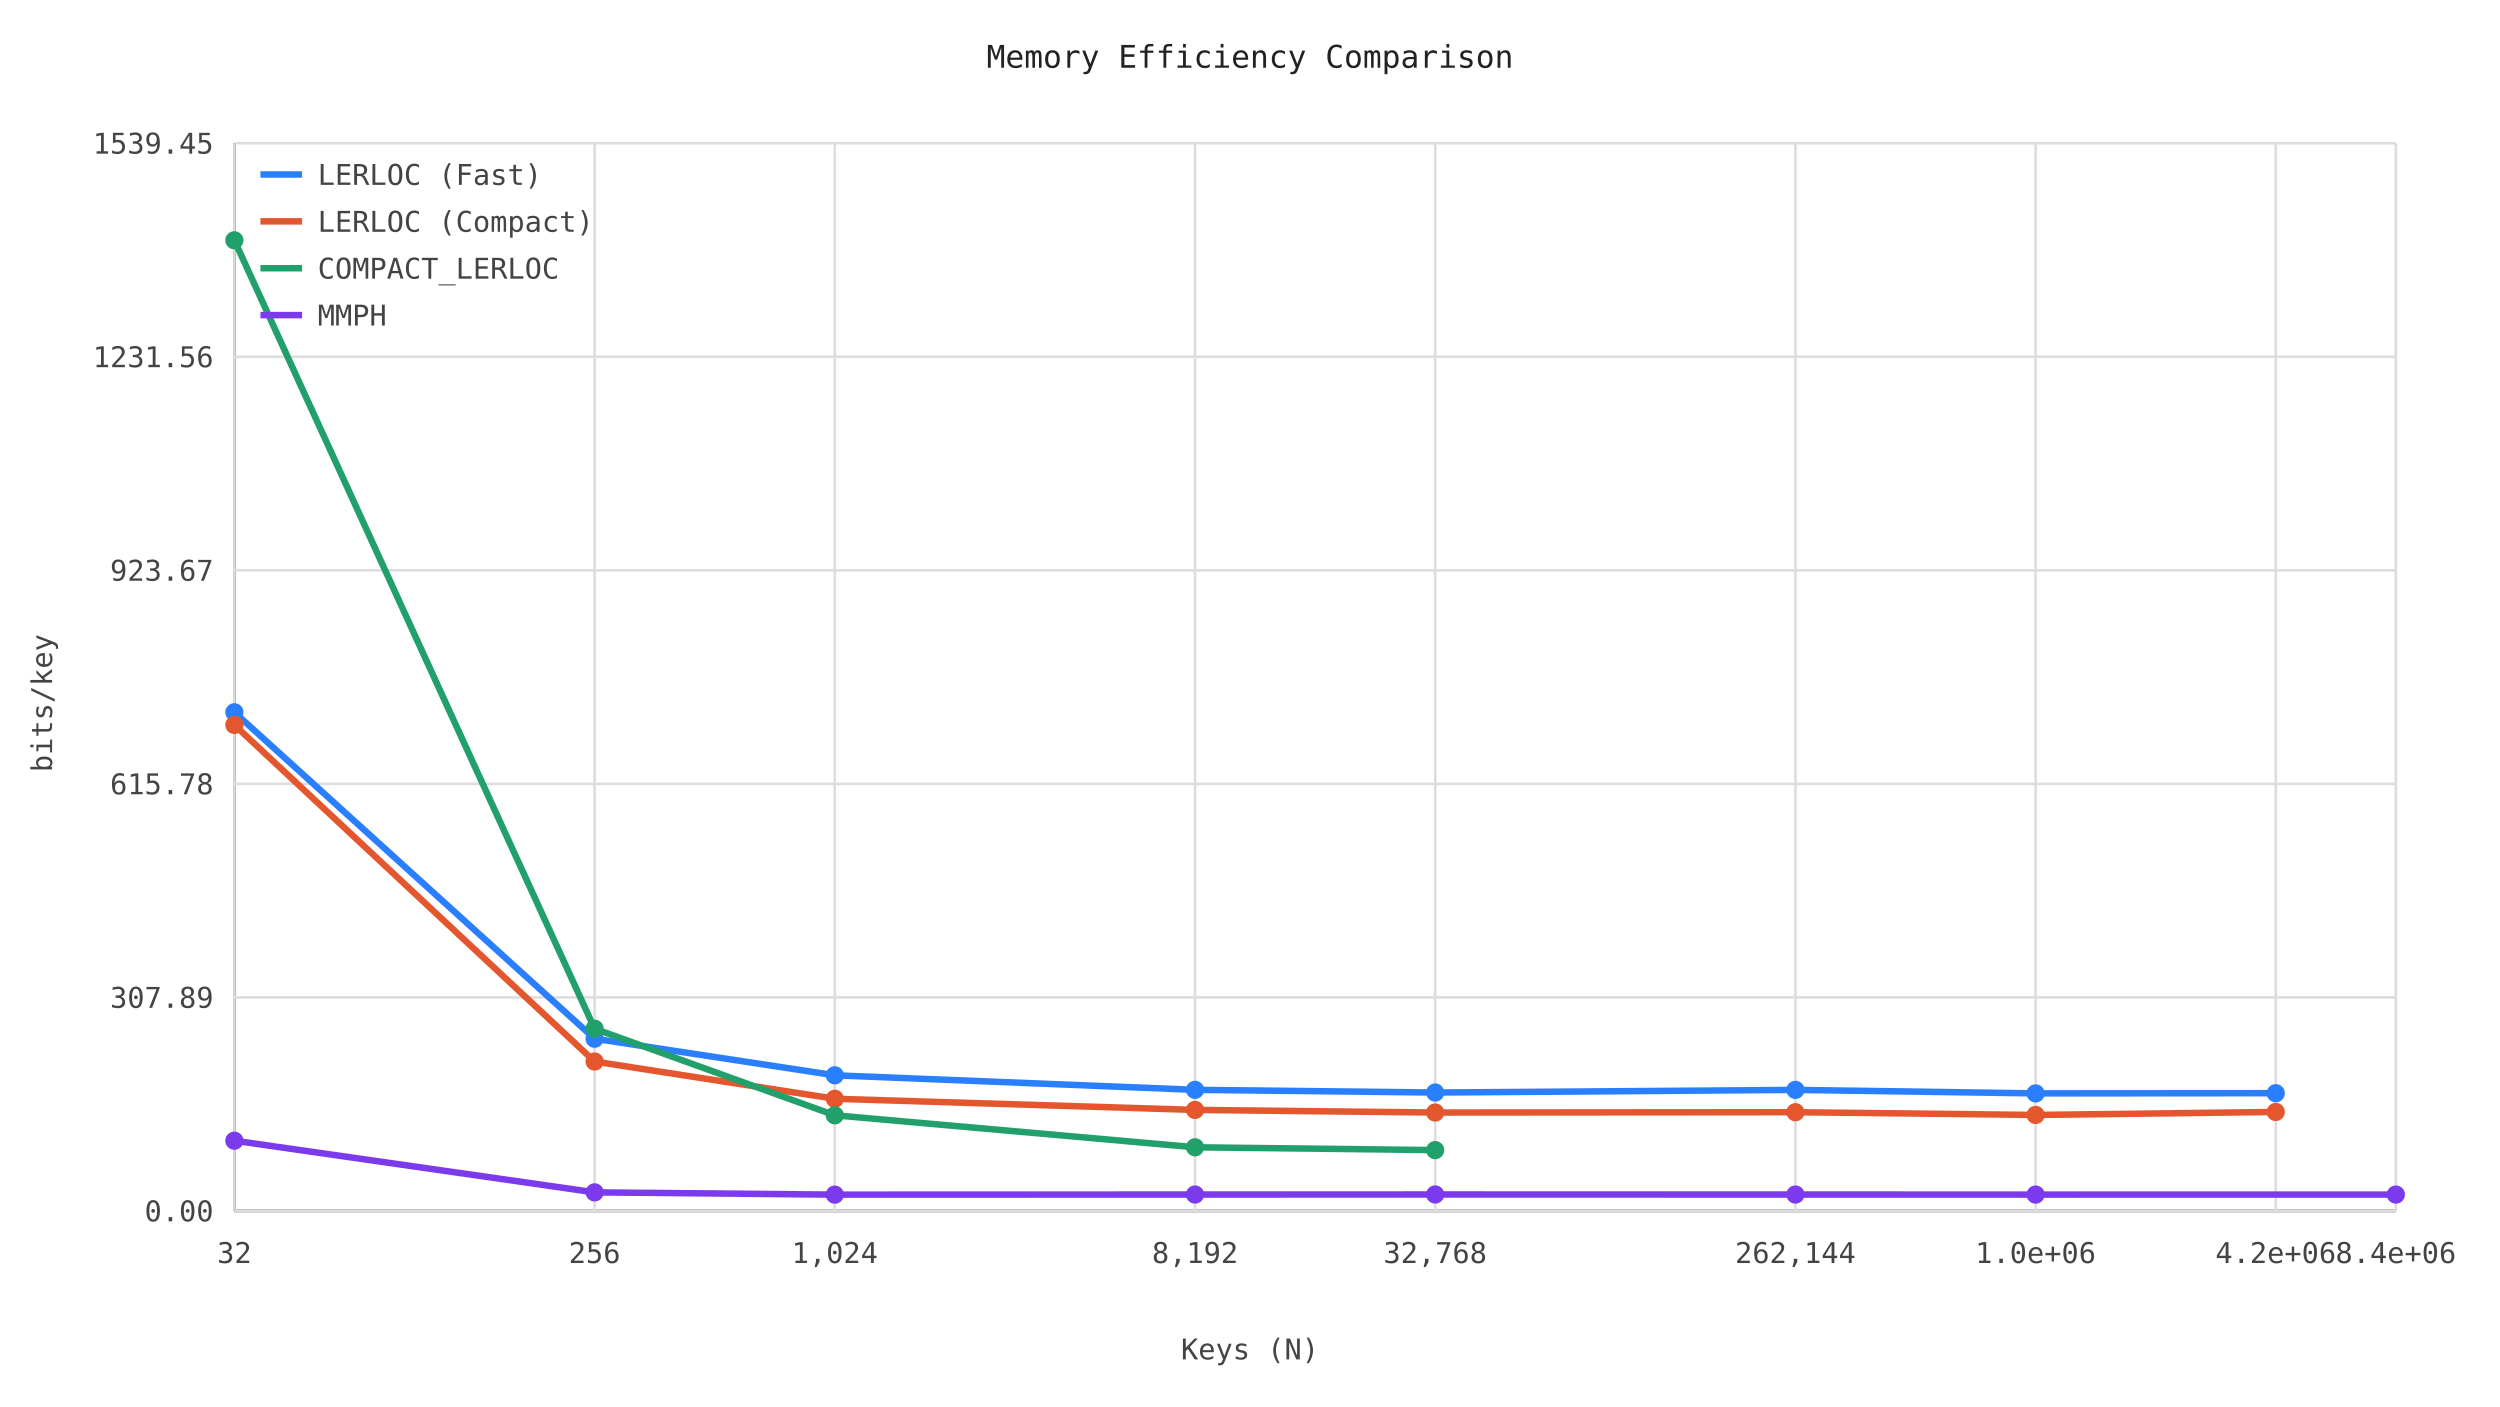
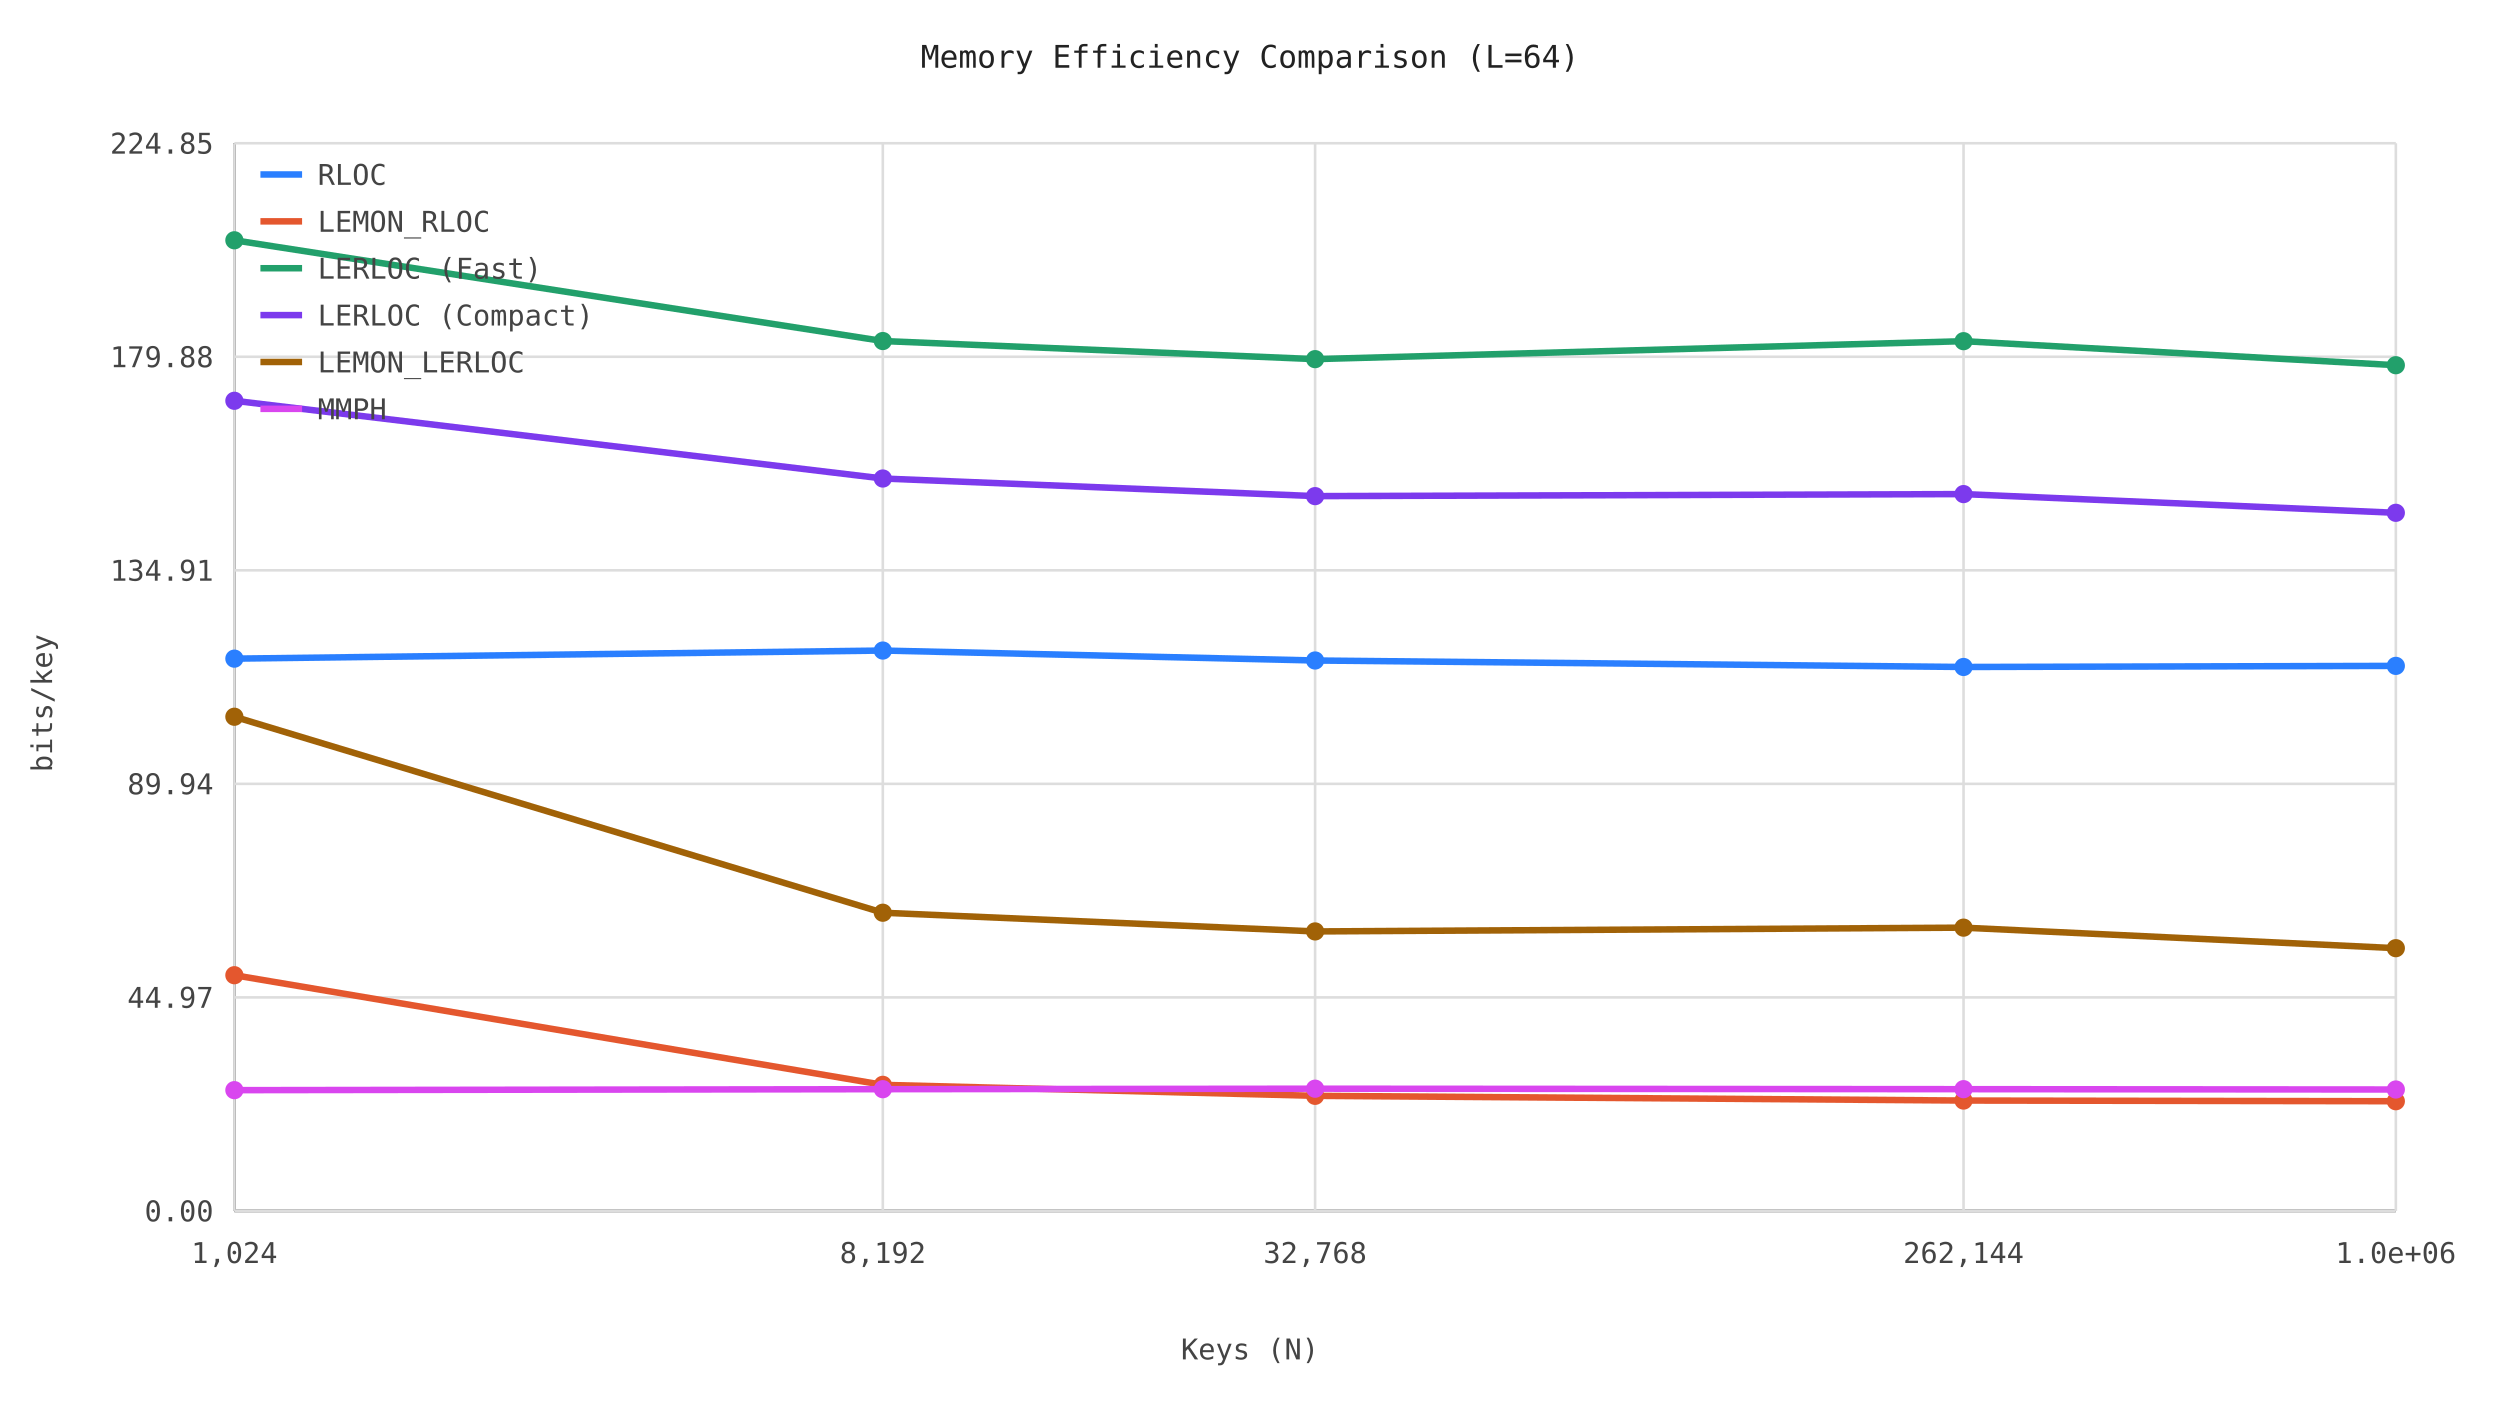
<svg xmlns="http://www.w3.org/2000/svg" width="960.0" height="540.0" viewBox="0 0 960.0 540.0">
  <style>text{font-family:Menlo,Monaco,monospace;font-size:12px;fill:#222} .axis{stroke:#333;stroke-width:1} .grid{stroke:#ddd;stroke-width:1} .label{font-size:11px;fill:#444}</style>
-   <text x="480.0" y="26" text-anchor="middle">Memory Efficiency Comparison</text>
+   <text x="480.0" y="26" text-anchor="middle">Memory Efficiency Comparison (L=64)</text>
  <line class="axis" x1="90.0" y1="465.0" x2="920.0" y2="465.0" />
  <line class="axis" x1="90.0" y1="55.0" x2="90.0" y2="465.0" />
  <line class="grid" x1="90.0" y1="465.00" x2="920.0" y2="465.00" />
  <text class="label" x="82.0" y="469.00" text-anchor="end">0.00</text>
  <line class="grid" x1="90.0" y1="383.00" x2="920.0" y2="383.00" />
-   <text class="label" x="82.0" y="387.00" text-anchor="end">307.89</text>
+   <text class="label" x="82.0" y="387.00" text-anchor="end">44.97</text>
  <line class="grid" x1="90.0" y1="301.00" x2="920.0" y2="301.00" />
-   <text class="label" x="82.0" y="305.00" text-anchor="end">615.78</text>
+   <text class="label" x="82.0" y="305.00" text-anchor="end">89.94</text>
  <line class="grid" x1="90.0" y1="219.00" x2="920.0" y2="219.00" />
-   <text class="label" x="82.0" y="223.00" text-anchor="end">923.67</text>
+   <text class="label" x="82.0" y="223.00" text-anchor="end">134.91</text>
  <line class="grid" x1="90.0" y1="137.00" x2="920.0" y2="137.00" />
-   <text class="label" x="82.0" y="141.00" text-anchor="end">1231.56</text>
+   <text class="label" x="82.0" y="141.00" text-anchor="end">179.88</text>
  <line class="grid" x1="90.0" y1="55.00" x2="920.0" y2="55.00" />
-   <text class="label" x="82.0" y="59.00" text-anchor="end">1539.45</text>
+   <text class="label" x="82.0" y="59.00" text-anchor="end">224.85</text>
  <line class="grid" x1="90.00" y1="55.0" x2="90.00" y2="465.0" />
-   <text class="label" x="90.00" y="485.0" text-anchor="middle">32</text>
-   <line class="grid" x1="228.33" y1="55.0" x2="228.33" y2="465.0" />
-   <text class="label" x="228.33" y="485.0" text-anchor="middle">256</text>
-   <line class="grid" x1="320.56" y1="55.0" x2="320.56" y2="465.0" />
-   <text class="label" x="320.56" y="485.0" text-anchor="middle">1,024</text>
-   <line class="grid" x1="458.89" y1="55.0" x2="458.89" y2="465.0" />
-   <text class="label" x="458.89" y="485.0" text-anchor="middle">8,192</text>
-   <line class="grid" x1="551.11" y1="55.0" x2="551.11" y2="465.0" />
-   <text class="label" x="551.11" y="485.0" text-anchor="middle">32,768</text>
-   <line class="grid" x1="689.44" y1="55.0" x2="689.44" y2="465.0" />
-   <text class="label" x="689.44" y="485.0" text-anchor="middle">262,144</text>
-   <line class="grid" x1="781.67" y1="55.0" x2="781.67" y2="465.0" />
-   <text class="label" x="781.67" y="485.0" text-anchor="middle">1.0e+06</text>
-   <line class="grid" x1="873.89" y1="55.0" x2="873.89" y2="465.0" />
-   <text class="label" x="873.89" y="485.0" text-anchor="middle">4.2e+06</text>
+   <text class="label" x="90.00" y="485.0" text-anchor="middle">1,024</text>
+   <line class="grid" x1="339.00" y1="55.0" x2="339.00" y2="465.0" />
+   <text class="label" x="339.00" y="485.0" text-anchor="middle">8,192</text>
+   <line class="grid" x1="505.00" y1="55.0" x2="505.00" y2="465.0" />
+   <text class="label" x="505.00" y="485.0" text-anchor="middle">32,768</text>
+   <line class="grid" x1="754.00" y1="55.0" x2="754.00" y2="465.0" />
+   <text class="label" x="754.00" y="485.0" text-anchor="middle">262,144</text>
  <line class="grid" x1="920.00" y1="55.0" x2="920.00" y2="465.0" />
-   <text class="label" x="920.00" y="485.0" text-anchor="middle">8.4e+06</text>
-   <polyline fill="none" stroke="#2a7fff" stroke-width="2.5" points="90.00,273.51 228.33,398.87 320.56,412.92 458.89,418.50 551.11,419.53 689.44,418.52 781.67,419.86 873.89,419.79" />
-   <circle cx="90.00" cy="273.51" r="3.5" fill="#2a7fff" />
-   <circle cx="228.33" cy="398.87" r="3.5" fill="#2a7fff" />
-   <circle cx="320.56" cy="412.92" r="3.5" fill="#2a7fff" />
-   <circle cx="458.89" cy="418.50" r="3.5" fill="#2a7fff" />
-   <circle cx="551.11" cy="419.53" r="3.5" fill="#2a7fff" />
-   <circle cx="689.44" cy="418.52" r="3.5" fill="#2a7fff" />
-   <circle cx="781.67" cy="419.86" r="3.5" fill="#2a7fff" />
-   <circle cx="873.89" cy="419.79" r="3.5" fill="#2a7fff" />
+   <text class="label" x="920.00" y="485.0" text-anchor="middle">1.0e+06</text>
+   <polyline fill="none" stroke="#2a7fff" stroke-width="2.5" points="90.00,252.92 339.00,249.81 505.00,253.63 754.00,256.12 920.00,255.70" />
+   <circle cx="90.00" cy="252.92" r="3.5" fill="#2a7fff" />
+   <circle cx="339.00" cy="249.81" r="3.5" fill="#2a7fff" />
+   <circle cx="505.00" cy="253.63" r="3.5" fill="#2a7fff" />
+   <circle cx="754.00" cy="256.12" r="3.5" fill="#2a7fff" />
+   <circle cx="920.00" cy="255.70" r="3.5" fill="#2a7fff" />
  <line x1="100.0" y1="67.0" x2="116.0" y2="67.0" stroke="#2a7fff" stroke-width="2.5" />
-   <text class="label" x="122.0" y="71.0">LERLOC (Fast)</text>
-   <polyline fill="none" stroke="#e4572e" stroke-width="2.5" points="90.00,278.37 228.33,407.63 320.56,421.93 458.89,426.21 551.11,427.21 689.44,427.09 781.67,428.14 873.89,426.99" />
-   <circle cx="90.00" cy="278.37" r="3.5" fill="#e4572e" />
-   <circle cx="228.33" cy="407.63" r="3.5" fill="#e4572e" />
-   <circle cx="320.56" cy="421.93" r="3.5" fill="#e4572e" />
-   <circle cx="458.89" cy="426.21" r="3.5" fill="#e4572e" />
-   <circle cx="551.11" cy="427.21" r="3.5" fill="#e4572e" />
-   <circle cx="689.44" cy="427.09" r="3.5" fill="#e4572e" />
-   <circle cx="781.67" cy="428.14" r="3.5" fill="#e4572e" />
-   <circle cx="873.89" cy="426.99" r="3.5" fill="#e4572e" />
+   <text class="label" x="122.0" y="71.0">RLOC</text>
+   <polyline fill="none" stroke="#e4572e" stroke-width="2.5" points="90.00,374.48 339.00,416.58 505.00,420.80 754.00,422.61 920.00,422.87" />
+   <circle cx="90.00" cy="374.48" r="3.5" fill="#e4572e" />
+   <circle cx="339.00" cy="416.58" r="3.5" fill="#e4572e" />
+   <circle cx="505.00" cy="420.80" r="3.5" fill="#e4572e" />
+   <circle cx="754.00" cy="422.61" r="3.5" fill="#e4572e" />
+   <circle cx="920.00" cy="422.87" r="3.5" fill="#e4572e" />
  <line x1="100.0" y1="85.0" x2="116.0" y2="85.0" stroke="#e4572e" stroke-width="2.5" />
-   <text class="label" x="122.0" y="89.0">LERLOC (Compact)</text>
-   <polyline fill="none" stroke="#22a06b" stroke-width="2.5" points="90.00,92.27 228.33,395.03 320.56,428.28 458.89,440.56 551.11,441.64" />
+   <text class="label" x="122.0" y="89.0">LEMON_RLOC</text>
+   <polyline fill="none" stroke="#22a06b" stroke-width="2.5" points="90.00,92.27 339.00,130.96 505.00,137.91 754.00,131.01 920.00,140.24" />
  <circle cx="90.00" cy="92.27" r="3.5" fill="#22a06b" />
-   <circle cx="228.33" cy="395.03" r="3.5" fill="#22a06b" />
-   <circle cx="320.56" cy="428.28" r="3.5" fill="#22a06b" />
-   <circle cx="458.89" cy="440.56" r="3.5" fill="#22a06b" />
-   <circle cx="551.11" cy="441.64" r="3.5" fill="#22a06b" />
+   <circle cx="339.00" cy="130.96" r="3.5" fill="#22a06b" />
+   <circle cx="505.00" cy="137.91" r="3.5" fill="#22a06b" />
+   <circle cx="754.00" cy="131.01" r="3.5" fill="#22a06b" />
+   <circle cx="920.00" cy="140.24" r="3.5" fill="#22a06b" />
  <line x1="100.0" y1="103.0" x2="116.0" y2="103.0" stroke="#22a06b" stroke-width="2.5" />
-   <text class="label" x="122.0" y="107.0">COMPACT_LERLOC</text>
-   <polyline fill="none" stroke="#7c3aed" stroke-width="2.5" points="90.00,438.03 228.33,457.87 320.56,458.74 458.89,458.70 551.11,458.68 689.44,458.70 781.67,458.72 920.00,458.71" />
-   <circle cx="90.00" cy="438.03" r="3.5" fill="#7c3aed" />
-   <circle cx="228.33" cy="457.87" r="3.5" fill="#7c3aed" />
-   <circle cx="320.56" cy="458.74" r="3.5" fill="#7c3aed" />
-   <circle cx="458.89" cy="458.70" r="3.5" fill="#7c3aed" />
-   <circle cx="551.11" cy="458.68" r="3.5" fill="#7c3aed" />
-   <circle cx="689.44" cy="458.70" r="3.5" fill="#7c3aed" />
-   <circle cx="781.67" cy="458.72" r="3.5" fill="#7c3aed" />
-   <circle cx="920.00" cy="458.71" r="3.5" fill="#7c3aed" />
+   <text class="label" x="122.0" y="107.0">LERLOC (Fast)</text>
+   <polyline fill="none" stroke="#7c3aed" stroke-width="2.5" points="90.00,153.90 339.00,183.75 505.00,190.51 754.00,189.73 920.00,196.92" />
+   <circle cx="90.00" cy="153.90" r="3.5" fill="#7c3aed" />
+   <circle cx="339.00" cy="183.75" r="3.5" fill="#7c3aed" />
+   <circle cx="505.00" cy="190.51" r="3.5" fill="#7c3aed" />
+   <circle cx="754.00" cy="189.73" r="3.5" fill="#7c3aed" />
+   <circle cx="920.00" cy="196.92" r="3.5" fill="#7c3aed" />
  <line x1="100.0" y1="121.0" x2="116.0" y2="121.0" stroke="#7c3aed" stroke-width="2.5" />
-   <text class="label" x="122.0" y="125.0">MMPH</text>
+   <text class="label" x="122.0" y="125.0">LERLOC (Compact)</text>
+   <polyline fill="none" stroke="#a16207" stroke-width="2.5" points="90.00,275.23 339.00,350.49 505.00,357.67 754.00,356.22 920.00,364.10" />
+   <circle cx="90.00" cy="275.23" r="3.5" fill="#a16207" />
+   <circle cx="339.00" cy="350.49" r="3.5" fill="#a16207" />
+   <circle cx="505.00" cy="357.67" r="3.5" fill="#a16207" />
+   <circle cx="754.00" cy="356.22" r="3.5" fill="#a16207" />
+   <circle cx="920.00" cy="364.10" r="3.5" fill="#a16207" />
+   <line x1="100.0" y1="139.0" x2="116.0" y2="139.0" stroke="#a16207" stroke-width="2.5" />
+   <text class="label" x="122.0" y="143.0">LEMON_LERLOC</text>
+   <polyline fill="none" stroke="#d946ef" stroke-width="2.5" points="90.00,418.62 339.00,418.25 505.00,418.06 754.00,418.24 920.00,418.37" />
+   <circle cx="90.00" cy="418.62" r="3.5" fill="#d946ef" />
+   <circle cx="339.00" cy="418.25" r="3.5" fill="#d946ef" />
+   <circle cx="505.00" cy="418.06" r="3.5" fill="#d946ef" />
+   <circle cx="754.00" cy="418.24" r="3.5" fill="#d946ef" />
+   <circle cx="920.00" cy="418.37" r="3.5" fill="#d946ef" />
+   <line x1="100.0" y1="157.0" x2="116.0" y2="157.0" stroke="#d946ef" stroke-width="2.5" />
+   <text class="label" x="122.0" y="161.0">MMPH</text>
  <text class="label" x="480.0" y="522.0" text-anchor="middle">Keys (N)</text>
  <text class="label" transform="translate(20,270.0) rotate(-90)" text-anchor="middle">bits/key</text>
</svg>
